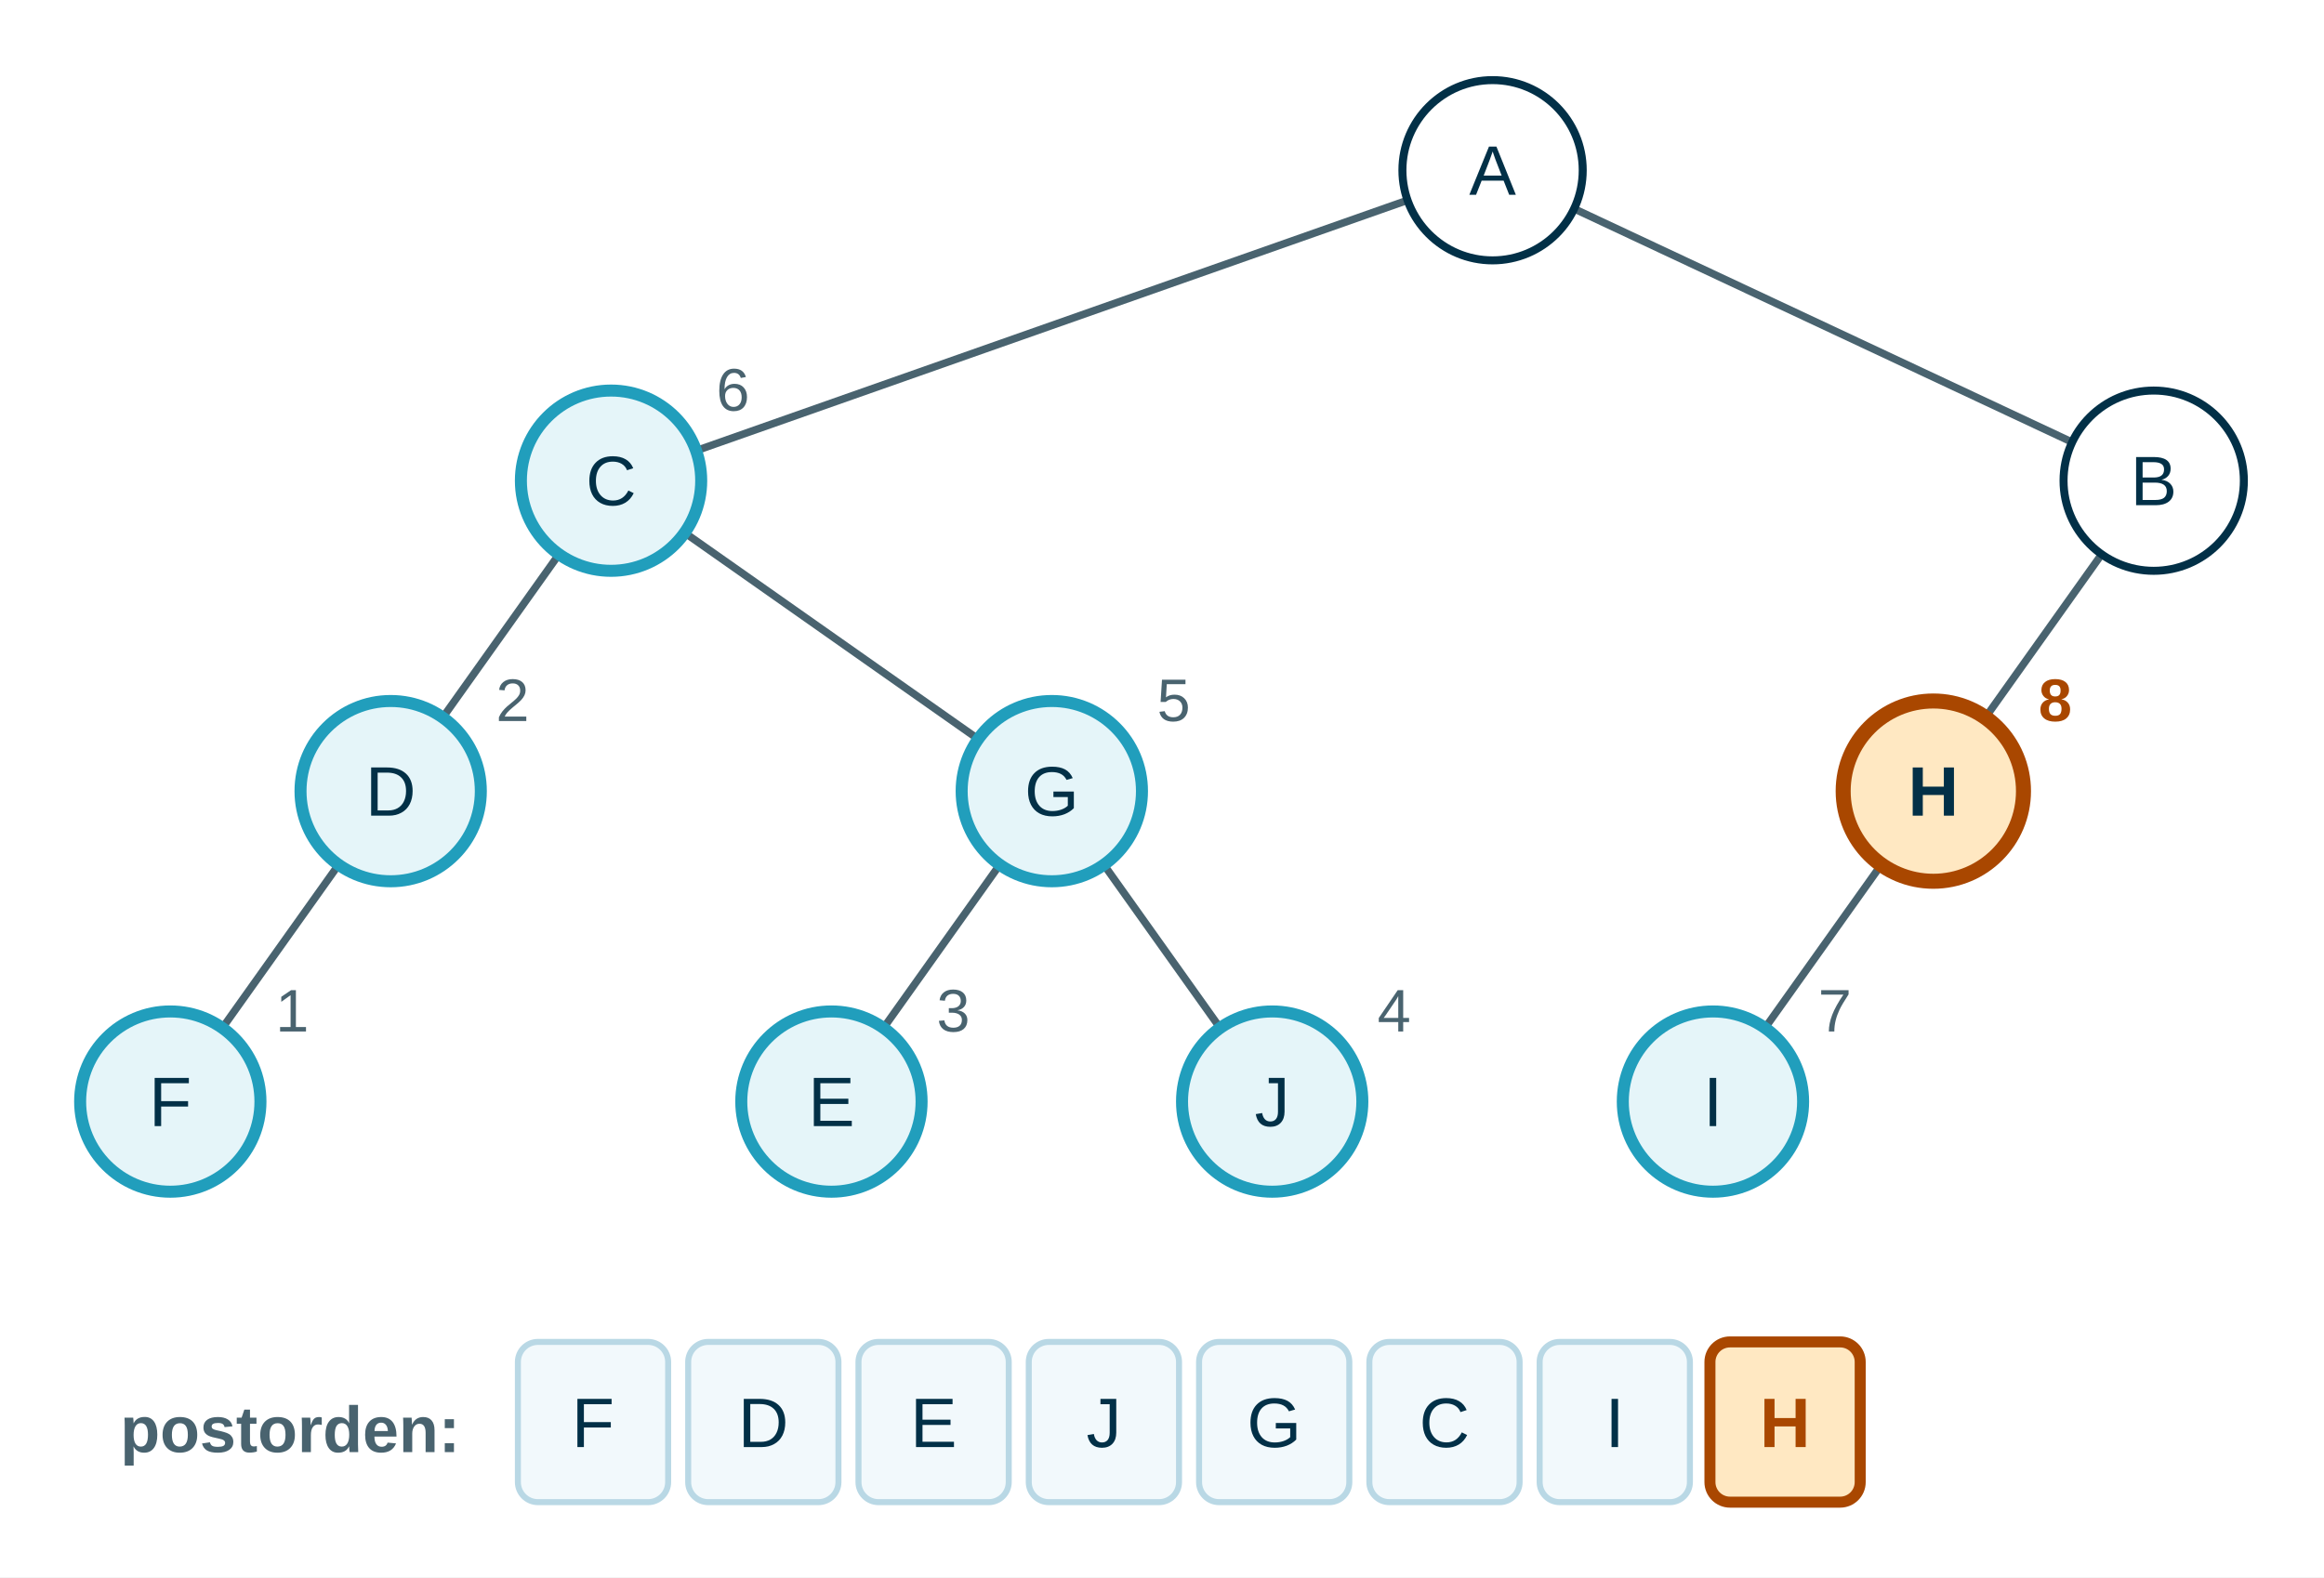
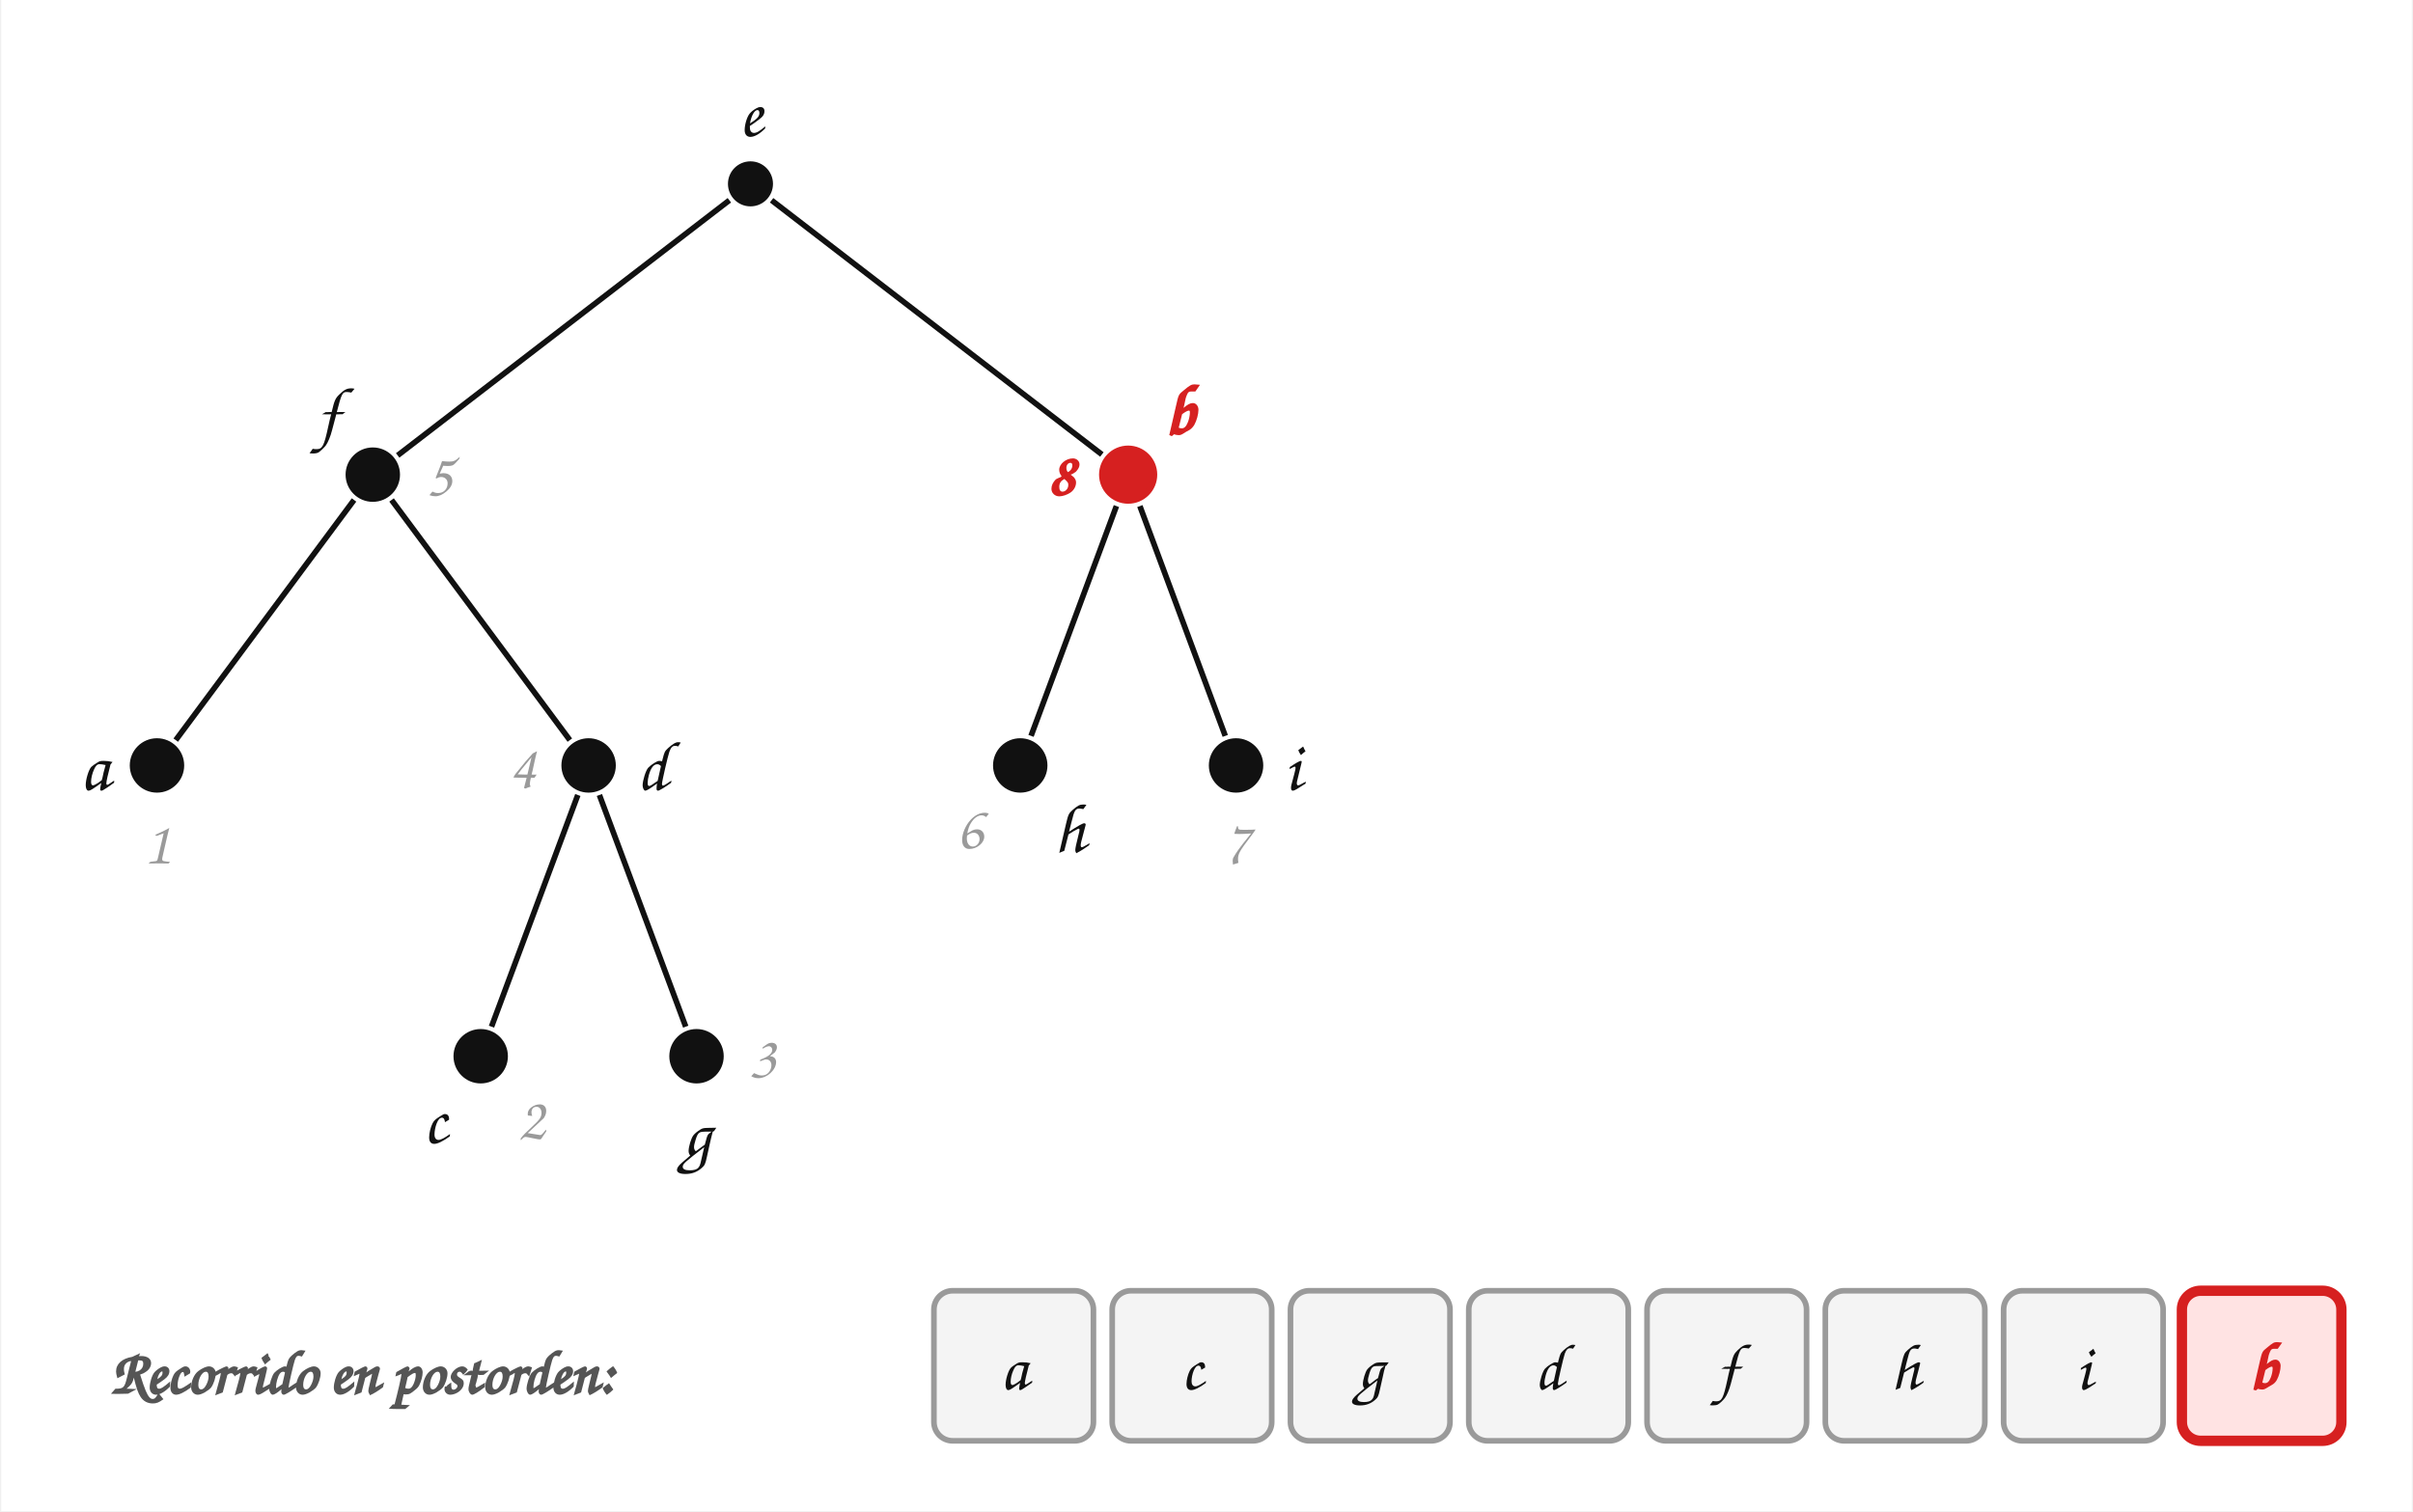
- <svg xmlns="http://www.w3.org/2000/svg" width="464" height="315" viewBox="-34.0 -34.0 464.0 315.0" font-family="Plus Jakarta Sans, Arial, sans-serif">
+ <svg xmlns="http://www.w3.org/2000/svg" width="514" height="322" viewBox="-33.2 -39.2 513.8 322.2" font-family="'Comic Sans MS', 'Comic Neue', 'Comic Relief', 'Chalkboard SE', cursive">
  <defs>
    <marker id="arr-plain" viewBox="0 0 10 10" refX="9" refY="5" markerWidth="11" markerHeight="11" markerUnits="userSpaceOnUse" orient="auto-start-reverse">
-       <path d="M0,0 L10,5 L0,10 z" fill="#49636f" />
+       <path d="M0,0 L10,5 L0,10 z" fill="#555555" />
    </marker>
    <marker id="arr-tree" viewBox="0 0 10 10" refX="9" refY="5" markerWidth="11" markerHeight="11" markerUnits="userSpaceOnUse" orient="auto-start-reverse">
-       <path d="M0,0 L10,5 L0,10 z" fill="#219ebc" />
+       <path d="M0,0 L10,5 L0,10 z" fill="#1f3c88" />
    </marker>
    <marker id="arr-new" viewBox="0 0 10 10" refX="9" refY="5" markerWidth="11" markerHeight="11" markerUnits="userSpaceOnUse" orient="auto-start-reverse">
-       <path d="M0,0 L10,5 L0,10 z" fill="#a94700" />
+       <path d="M0,0 L10,5 L0,10 z" fill="#d62020" />
    </marker>
    <marker id="arr-dim" viewBox="0 0 10 10" refX="9" refY="5" markerWidth="11" markerHeight="11" markerUnits="userSpaceOnUse" orient="auto-start-reverse">
-       <path d="M0,0 L10,5 L0,10 z" fill="#c9d3d8" />
+       <path d="M0,0 L10,5 L0,10 z" fill="#cfcfcf" />
    </marker>
    <marker id="arr-cand" viewBox="0 0 10 10" refX="9" refY="5" markerWidth="11" markerHeight="11" markerUnits="userSpaceOnUse" orient="auto-start-reverse">
-       <path d="M0,0 L10,5 L0,10 z" fill="#fb8500" />
+       <path d="M0,0 L10,5 L0,10 z" fill="#e08a00" />
    </marker>
    <marker id="arr-reject" viewBox="0 0 10 10" refX="9" refY="5" markerWidth="11" markerHeight="11" markerUnits="userSpaceOnUse" orient="auto-start-reverse">
-       <path d="M0,0 L10,5 L0,10 z" fill="#c0392b" />
+       <path d="M0,0 L10,5 L0,10 z" fill="#d62020" />
    </marker>
    <marker id="arr-back" viewBox="0 0 10 10" refX="9" refY="5" markerWidth="11" markerHeight="11" markerUnits="userSpaceOnUse" orient="auto-start-reverse">
-       <path d="M0,0 L10,5 L0,10 z" fill="#49636f" />
+       <path d="M0,0 L10,5 L0,10 z" fill="#555555" />
    </marker>
    <marker id="arr-ghost" viewBox="0 0 10 10" refX="9" refY="5" markerWidth="11" markerHeight="11" markerUnits="userSpaceOnUse" orient="auto-start-reverse">
-       <path d="M0,0 L10,5 L0,10 z" fill="#c9d3d8" />
+       <path d="M0,0 L10,5 L0,10 z" fill="#cfcfcf" />
    </marker>
  </defs>
-   <rect x="-34.0" y="-34.0" width="464.0" height="315.0" fill="#ffffff" />
-   <line x1="33.6" y1="138.7" x2="10.4" y2="171.3" stroke="#49636f" stroke-width="1.5" />
-   <line x1="165.6" y1="138.7" x2="142.4" y2="171.3" stroke="#49636f" stroke-width="1.5" />
-   <line x1="186.4" y1="138.7" x2="209.6" y2="171.3" stroke="#49636f" stroke-width="1.5" />
-   <line x1="77.6" y1="76.7" x2="54.4" y2="109.3" stroke="#49636f" stroke-width="1.5" />
-   <line x1="102.7" y1="72.4" x2="161.3" y2="113.6" stroke="#49636f" stroke-width="1.5" />
-   <line x1="341.6" y1="138.7" x2="318.4" y2="171.3" stroke="#49636f" stroke-width="1.5" />
-   <line x1="385.6" y1="76.7" x2="362.4" y2="109.3" stroke="#49636f" stroke-width="1.5" />
-   <line x1="247.0" y1="6.0" x2="105.0" y2="56.0" stroke="#49636f" stroke-width="1.5" />
-   <line x1="280.3" y1="7.7" x2="379.7" y2="54.3" stroke="#49636f" stroke-width="1.5" />
-   <circle cx="0.0" cy="186.0" r="18" fill="#e5f5f9" stroke="#219ebc" stroke-width="2.4" />
-   <text x="0.0" y="190.9" font-size="14" fill="#023047" text-anchor="middle">F</text>
-   <text x="21.0" y="172.0" font-size="12" fill="#49636f" text-anchor="start">1</text>
-   <circle cx="44.0" cy="124.0" r="18" fill="#e5f5f9" stroke="#219ebc" stroke-width="2.4" />
-   <text x="44.0" y="128.9" font-size="14" fill="#023047" text-anchor="middle">D</text>
-   <text x="65.0" y="110.0" font-size="12" fill="#49636f" text-anchor="start">2</text>
-   <circle cx="88.0" cy="62.0" r="18" fill="#e5f5f9" stroke="#219ebc" stroke-width="2.4" />
-   <text x="88.0" y="66.9" font-size="14" fill="#023047" text-anchor="middle">C</text>
-   <text x="109.0" y="48.0" font-size="12" fill="#49636f" text-anchor="start">6</text>
-   <circle cx="132.0" cy="186.0" r="18" fill="#e5f5f9" stroke="#219ebc" stroke-width="2.4" />
-   <text x="132.0" y="190.9" font-size="14" fill="#023047" text-anchor="middle">E</text>
-   <text x="153.0" y="172.0" font-size="12" fill="#49636f" text-anchor="start">3</text>
-   <circle cx="176.0" cy="124.0" r="18" fill="#e5f5f9" stroke="#219ebc" stroke-width="2.4" />
-   <text x="176.0" y="128.9" font-size="14" fill="#023047" text-anchor="middle">G</text>
-   <text x="197.0" y="110.0" font-size="12" fill="#49636f" text-anchor="start">5</text>
-   <circle cx="220.0" cy="186.0" r="18" fill="#e5f5f9" stroke="#219ebc" stroke-width="2.4" />
-   <text x="220.0" y="190.9" font-size="14" fill="#023047" text-anchor="middle">J</text>
-   <text x="241.0" y="172.0" font-size="12" fill="#49636f" text-anchor="start">4</text>
-   <circle cx="264.0" cy="0.0" r="18" fill="#ffffff" stroke="#023047" stroke-width="1.6" />
-   <text x="264.0" y="4.9" font-size="14" fill="#023047" text-anchor="middle">A</text>
-   <circle cx="308.0" cy="186.0" r="18" fill="#e5f5f9" stroke="#219ebc" stroke-width="2.4" />
-   <text x="308.0" y="190.9" font-size="14" fill="#023047" text-anchor="middle">I</text>
-   <text x="329.0" y="172.0" font-size="12" fill="#49636f" text-anchor="start">7</text>
-   <circle cx="352.0" cy="124.0" r="18" fill="#ffe8c2" stroke="#a94700" stroke-width="3.0" />
-   <text x="352.0" y="128.9" font-size="14" fill="#023047" text-anchor="middle" font-weight="bold">H</text>
-   <text x="373.0" y="110.0" font-size="12" fill="#a94700" text-anchor="start" font-weight="bold">8</text>
-   <circle cx="396.0" cy="62.0" r="18" fill="#ffffff" stroke="#023047" stroke-width="1.6" />
-   <text x="396.0" y="66.9" font-size="14" fill="#023047" text-anchor="middle">B</text>
-   <text x="-10.0" y="256.0" font-size="13" fill="#49636f" text-anchor="start" font-weight="bold">postorden:</text>
-   <rect x="69.4" y="234.0" width="30.0" height="32.0" rx="4" fill="#f2f9fc" stroke="#b9d8e5" stroke-width="1.2" />
-   <text x="84.4" y="255.0" font-size="14" fill="#023047" text-anchor="middle">F</text>
-   <rect x="103.4" y="234.0" width="30.0" height="32.0" rx="4" fill="#f2f9fc" stroke="#b9d8e5" stroke-width="1.2" />
-   <text x="118.4" y="255.0" font-size="14" fill="#023047" text-anchor="middle">D</text>
-   <rect x="137.4" y="234.0" width="30.0" height="32.0" rx="4" fill="#f2f9fc" stroke="#b9d8e5" stroke-width="1.2" />
-   <text x="152.4" y="255.0" font-size="14" fill="#023047" text-anchor="middle">E</text>
-   <rect x="171.4" y="234.0" width="30.0" height="32.0" rx="4" fill="#f2f9fc" stroke="#b9d8e5" stroke-width="1.2" />
-   <text x="186.4" y="255.0" font-size="14" fill="#023047" text-anchor="middle">J</text>
-   <rect x="205.4" y="234.0" width="30.0" height="32.0" rx="4" fill="#f2f9fc" stroke="#b9d8e5" stroke-width="1.2" />
-   <text x="220.4" y="255.0" font-size="14" fill="#023047" text-anchor="middle">G</text>
-   <rect x="239.4" y="234.0" width="30.0" height="32.0" rx="4" fill="#f2f9fc" stroke="#b9d8e5" stroke-width="1.2" />
-   <text x="254.4" y="255.0" font-size="14" fill="#023047" text-anchor="middle">C</text>
-   <rect x="273.4" y="234.0" width="30.0" height="32.0" rx="4" fill="#f2f9fc" stroke="#b9d8e5" stroke-width="1.2" />
-   <text x="288.4" y="255.0" font-size="14" fill="#023047" text-anchor="middle">I</text>
-   <rect x="307.4" y="234.0" width="30.0" height="32.0" rx="4" fill="#ffe8c2" stroke="#a94700" stroke-width="2.2" />
-   <text x="322.4" y="255.0" font-size="14" fill="#a94700" text-anchor="middle" font-weight="bold">H</text>
+   <rect x="-33.2" y="-39.2" width="513.8" height="322.2" fill="#ffffff" />
+   <line x1="89.7" y1="130.3" x2="71.3" y2="179.7" stroke="#111111" stroke-width="1.2" />
+   <line x1="94.3" y1="130.3" x2="112.7" y2="179.7" stroke="#111111" stroke-width="1.2" />
+   <line x1="42.0" y1="67.4" x2="4.0" y2="118.6" stroke="#111111" stroke-width="1.2" />
+   <line x1="50.0" y1="67.4" x2="88.0" y2="118.6" stroke="#111111" stroke-width="1.2" />
+   <line x1="204.5" y1="68.7" x2="186.3" y2="117.7" stroke="#111111" stroke-width="1.2" />
+   <line x1="209.5" y1="68.7" x2="227.7" y2="117.7" stroke="#111111" stroke-width="1.2" />
+   <line x1="122.0" y1="3.5" x2="51.3" y2="57.9" stroke="#111111" stroke-width="1.2" />
+   <line x1="131.0" y1="3.5" x2="201.4" y2="57.7" stroke="#111111" stroke-width="1.2" />
+   <circle cx="0.0" cy="124.0" r="5.2" fill="#111111" stroke="#111111" stroke-width="1.2" />
+   <text x="-10.2" y="129.2" font-size="15" fill="#111111" text-anchor="end">a</text>
+   <text x="0.0" y="144.9" font-size="13" fill="#9a9a9a" text-anchor="middle">1</text>
+   <circle cx="69.0" cy="186.0" r="5.2" fill="#111111" stroke="#111111" stroke-width="1.2" />
+   <text x="61.8" y="204.5" font-size="15" fill="#111111" text-anchor="end">c</text>
+   <text x="76.9" y="203.7" font-size="13" fill="#9a9a9a" text-anchor="start">2</text>
+   <circle cx="115.0" cy="186.0" r="5.2" fill="#111111" stroke="#111111" stroke-width="1.2" />
+   <text x="115.0" y="207.4" font-size="15" fill="#111111" text-anchor="middle">g</text>
+   <text x="126.2" y="190.6" font-size="13" fill="#9a9a9a" text-anchor="start">3</text>
+   <circle cx="92.0" cy="124.0" r="5.2" fill="#111111" stroke="#111111" stroke-width="1.2" />
+   <text x="102.2" y="129.2" font-size="15" fill="#111111" text-anchor="start">d</text>
+   <text x="80.8" y="128.6" font-size="13" fill="#9a9a9a" text-anchor="end">4</text>
+   <circle cx="46.0" cy="62.0" r="5.2" fill="#111111" stroke="#111111" stroke-width="1.2" />
+   <text x="38.8" y="53.8" font-size="15" fill="#111111" text-anchor="end">f</text>
+   <text x="57.2" y="66.5" font-size="13" fill="#9a9a9a" text-anchor="start">5</text>
+   <circle cx="184.0" cy="124.0" r="5.2" fill="#111111" stroke="#111111" stroke-width="1.2" />
+   <text x="191.2" y="142.5" font-size="15" fill="#111111" text-anchor="start">h</text>
+   <text x="176.1" y="141.7" font-size="13" fill="#9a9a9a" text-anchor="end">6</text>
+   <circle cx="230.0" cy="124.0" r="5.2" fill="#111111" stroke="#111111" stroke-width="1.2" />
+   <text x="240.2" y="129.2" font-size="15" fill="#111111" text-anchor="start">i</text>
+   <text x="230.0" y="144.9" font-size="13" fill="#9a9a9a" text-anchor="middle">7</text>
+   <circle cx="207.0" cy="62.0" r="5.6" fill="#d62020" stroke="#d62020" stroke-width="1.2" />
+   <text x="214.5" y="53.5" font-size="15" fill="#d62020" text-anchor="start" font-weight="bold">b</text>
+   <text x="195.4" y="66.5" font-size="13" fill="#d62020" text-anchor="end" font-weight="bold">8</text>
+   <circle cx="126.5" cy="0.0" r="4.2" fill="#111111" stroke="#111111" stroke-width="1.2" />
+   <text x="126.5" y="-10.2" font-size="15" fill="#111111" text-anchor="middle">e</text>
+   <text x="-10.0" y="258.0" font-size="13" fill="#555555" text-anchor="start" font-weight="bold">Recorrido en postorden:</text>
+   <rect x="165.6" y="236.0" width="34.0" height="32.0" rx="4" fill="#f4f4f4" stroke="#9a9a9a" stroke-width="1.2" />
+   <text x="182.6" y="257.0" font-size="14" fill="#111111" text-anchor="middle">a</text>
+   <rect x="203.6" y="236.0" width="34.0" height="32.0" rx="4" fill="#f4f4f4" stroke="#9a9a9a" stroke-width="1.2" />
+   <text x="220.6" y="257.0" font-size="14" fill="#111111" text-anchor="middle">c</text>
+   <rect x="241.6" y="236.0" width="34.0" height="32.0" rx="4" fill="#f4f4f4" stroke="#9a9a9a" stroke-width="1.2" />
+   <text x="258.6" y="257.0" font-size="14" fill="#111111" text-anchor="middle">g</text>
+   <rect x="279.6" y="236.0" width="34.0" height="32.0" rx="4" fill="#f4f4f4" stroke="#9a9a9a" stroke-width="1.2" />
+   <text x="296.6" y="257.0" font-size="14" fill="#111111" text-anchor="middle">d</text>
+   <rect x="317.6" y="236.0" width="34.0" height="32.0" rx="4" fill="#f4f4f4" stroke="#9a9a9a" stroke-width="1.2" />
+   <text x="334.6" y="257.0" font-size="14" fill="#111111" text-anchor="middle">f</text>
+   <rect x="355.6" y="236.0" width="34.0" height="32.0" rx="4" fill="#f4f4f4" stroke="#9a9a9a" stroke-width="1.2" />
+   <text x="372.6" y="257.0" font-size="14" fill="#111111" text-anchor="middle">h</text>
+   <rect x="393.6" y="236.0" width="34.0" height="32.0" rx="4" fill="#f4f4f4" stroke="#9a9a9a" stroke-width="1.2" />
+   <text x="410.6" y="257.0" font-size="14" fill="#111111" text-anchor="middle">i</text>
+   <rect x="431.6" y="236.0" width="34.0" height="32.0" rx="4" fill="#ffe3e3" stroke="#d62020" stroke-width="2.2" />
+   <text x="448.6" y="257.0" font-size="14" fill="#d62020" text-anchor="middle" font-weight="bold">b</text>
</svg>
